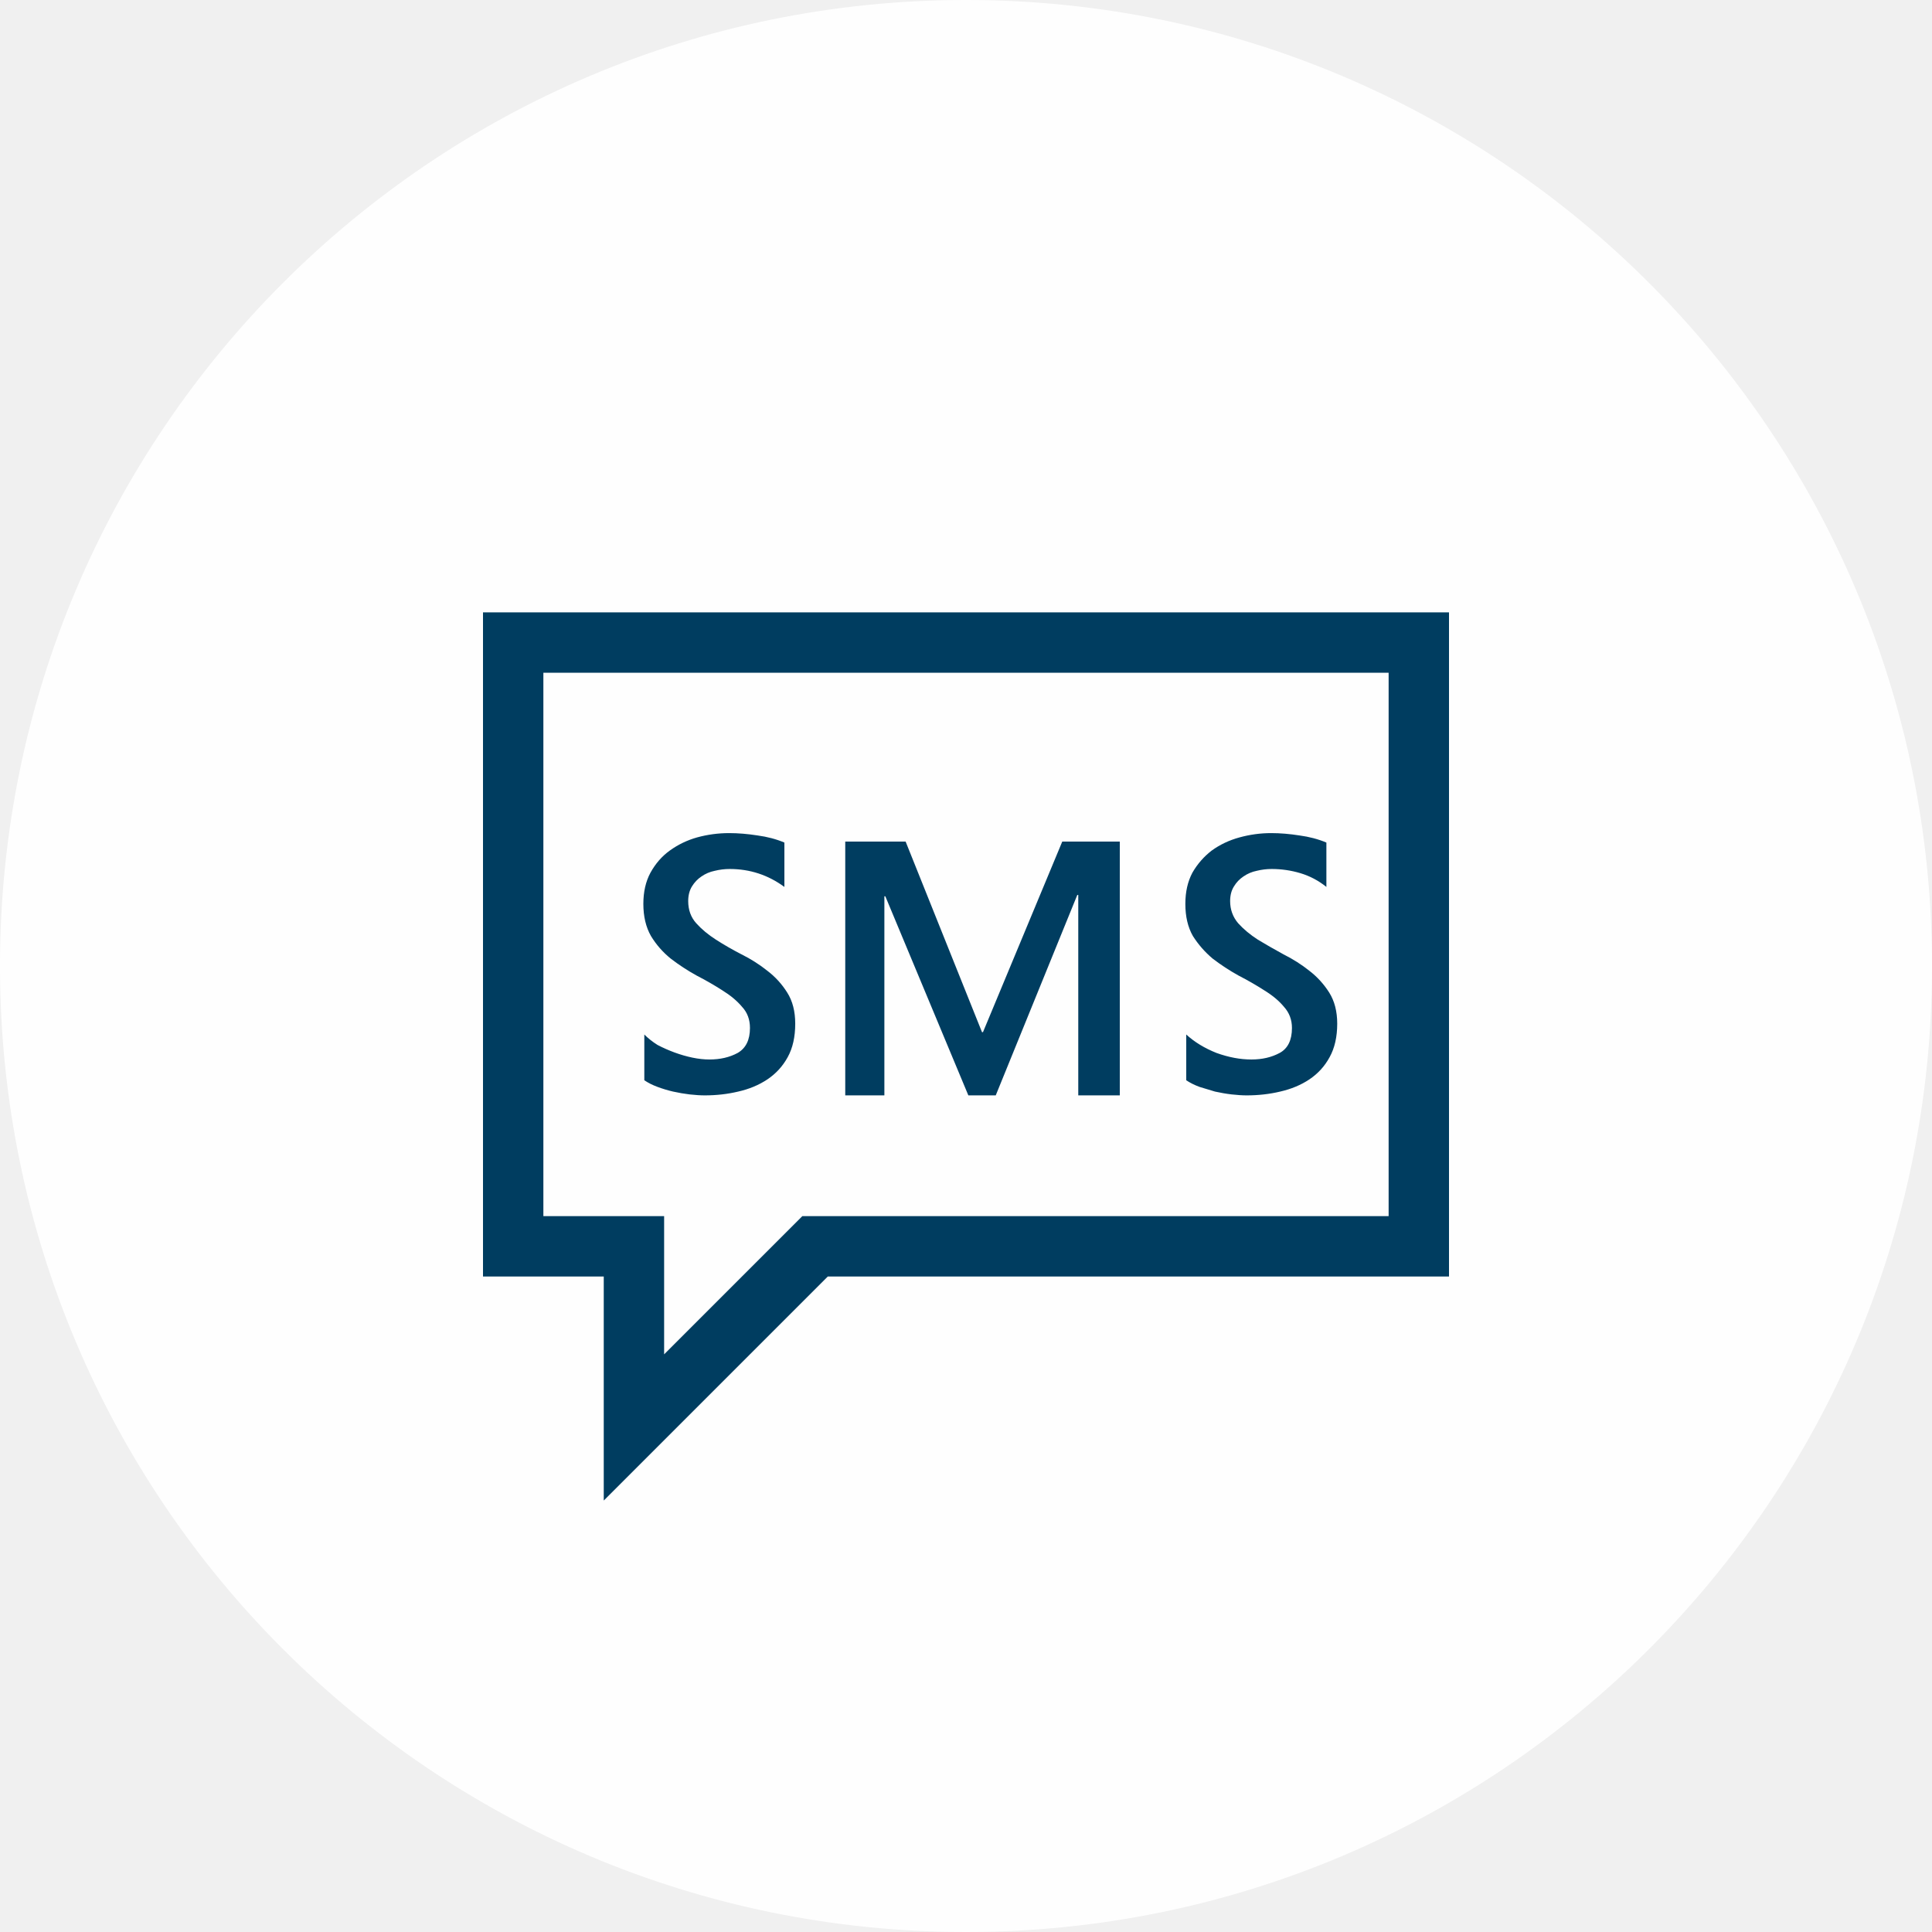
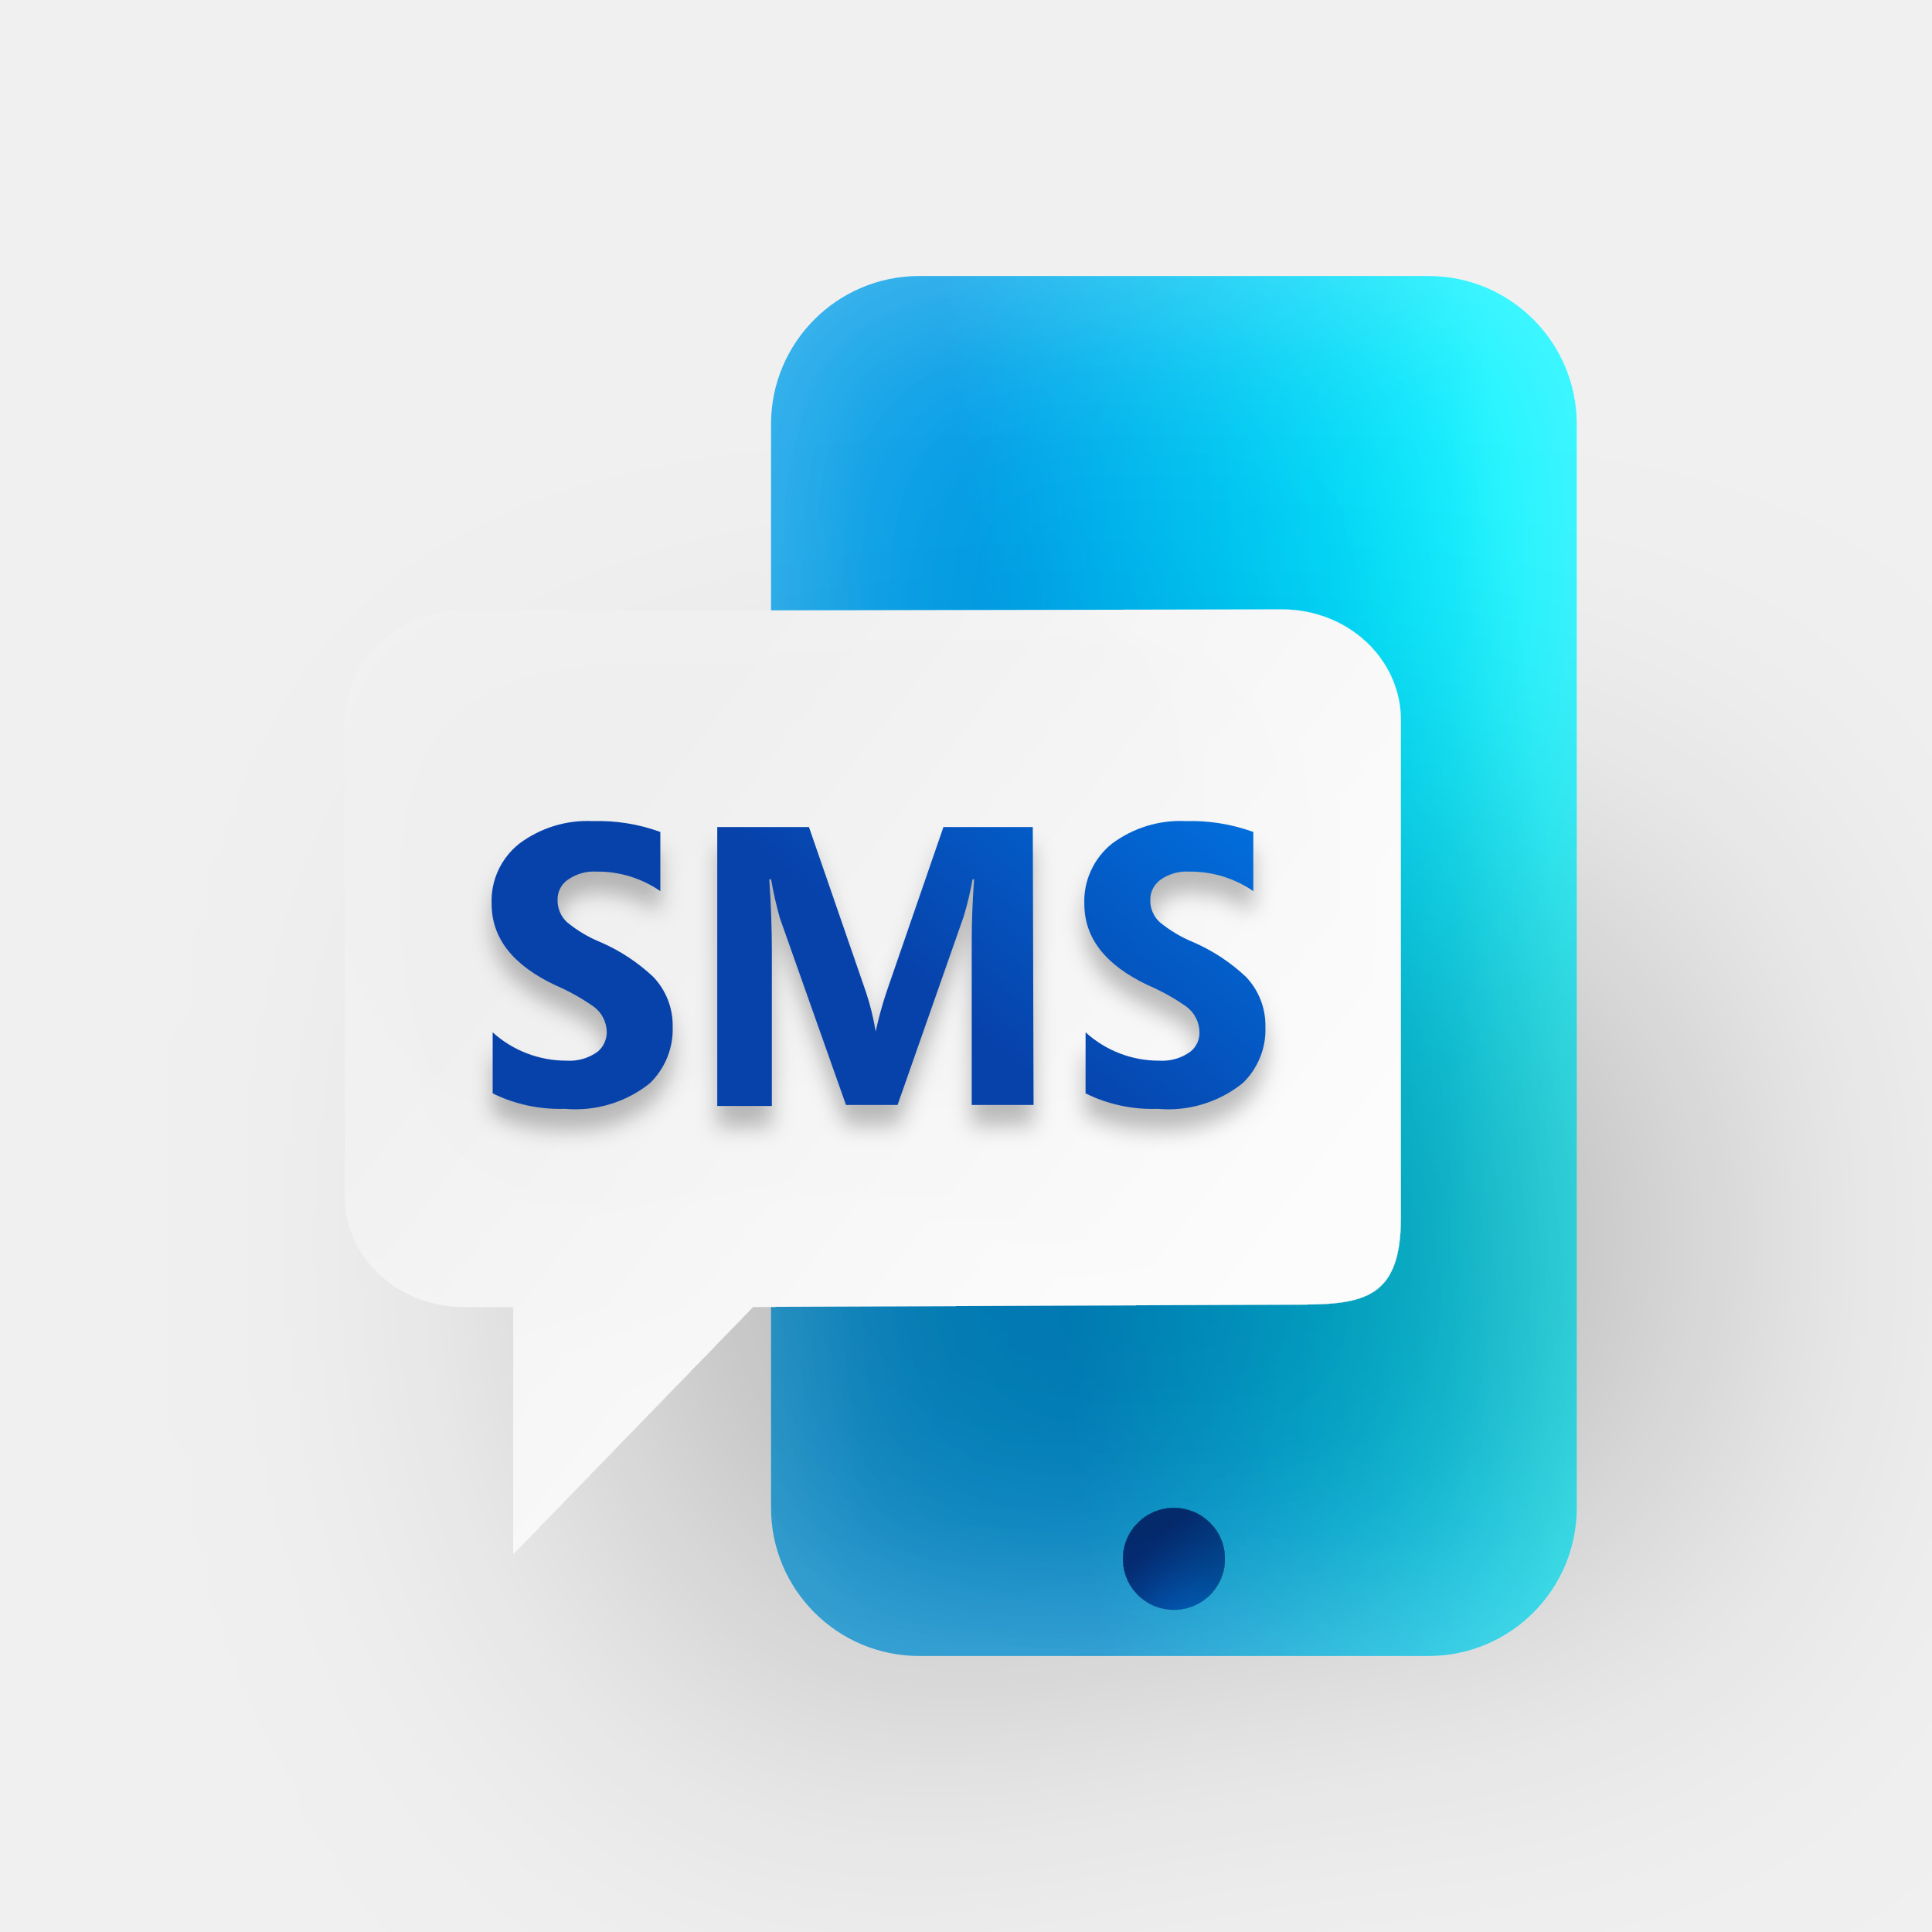
<svg xmlns="http://www.w3.org/2000/svg" width="28" height="28" viewBox="0 0 28 28" fill="none">
-   <circle opacity="0.95" cx="14" cy="14" r="14" fill="white" />
-   <path d="M10.869 14.898C10.869 14.774 10.83 14.672 10.753 14.59C10.68 14.503 10.584 14.424 10.466 14.351C10.352 14.278 10.229 14.207 10.097 14.139C9.965 14.066 9.839 13.984 9.721 13.893C9.607 13.801 9.511 13.692 9.434 13.565C9.361 13.437 9.324 13.282 9.324 13.1C9.324 12.926 9.358 12.776 9.427 12.648C9.5 12.516 9.593 12.409 9.707 12.327C9.826 12.241 9.958 12.177 10.104 12.136C10.254 12.095 10.409 12.074 10.568 12.074C10.7 12.074 10.837 12.086 10.979 12.108C11.12 12.127 11.25 12.161 11.368 12.211V12.854C11.131 12.68 10.867 12.594 10.575 12.594C10.502 12.594 10.429 12.603 10.356 12.621C10.288 12.635 10.224 12.662 10.165 12.703C10.11 12.74 10.065 12.787 10.028 12.847C9.992 12.906 9.974 12.977 9.974 13.059C9.974 13.186 10.012 13.293 10.09 13.38C10.167 13.466 10.263 13.546 10.377 13.619C10.491 13.692 10.614 13.763 10.746 13.831C10.883 13.899 11.008 13.979 11.122 14.07C11.236 14.157 11.332 14.262 11.409 14.385C11.487 14.508 11.525 14.658 11.525 14.836C11.525 15.027 11.489 15.189 11.416 15.321C11.343 15.454 11.245 15.56 11.122 15.643C10.999 15.725 10.858 15.784 10.698 15.82C10.543 15.857 10.382 15.875 10.213 15.875C10.149 15.875 10.076 15.87 9.994 15.861C9.917 15.852 9.837 15.838 9.755 15.82C9.677 15.802 9.602 15.779 9.529 15.752C9.456 15.725 9.393 15.693 9.338 15.656V14.993C9.393 15.048 9.456 15.098 9.529 15.144C9.607 15.185 9.689 15.221 9.775 15.253C9.862 15.285 9.949 15.31 10.035 15.328C10.122 15.346 10.204 15.355 10.281 15.355C10.436 15.355 10.573 15.324 10.691 15.26C10.81 15.191 10.869 15.071 10.869 14.898ZM12.817 15.875H12.25V12.197H13.125L14.232 14.959H14.246L15.395 12.197H16.229V15.875H15.627V12.97H15.613L14.431 15.875H14.034L12.831 12.99H12.817V15.875ZM18.724 14.898C18.724 14.779 18.685 14.676 18.607 14.59C18.535 14.503 18.439 14.424 18.32 14.351C18.206 14.278 18.083 14.207 17.951 14.139C17.819 14.066 17.694 13.984 17.575 13.893C17.461 13.797 17.366 13.688 17.288 13.565C17.215 13.437 17.179 13.282 17.179 13.1C17.179 12.926 17.213 12.776 17.281 12.648C17.354 12.521 17.448 12.414 17.561 12.327C17.68 12.241 17.814 12.177 17.965 12.136C18.115 12.095 18.268 12.074 18.423 12.074C18.555 12.074 18.692 12.086 18.833 12.108C18.974 12.127 19.104 12.161 19.223 12.211V12.854C19.109 12.762 18.983 12.696 18.847 12.655C18.71 12.614 18.571 12.594 18.43 12.594C18.357 12.594 18.284 12.603 18.211 12.621C18.143 12.635 18.079 12.662 18.02 12.703C17.965 12.74 17.919 12.787 17.883 12.847C17.846 12.906 17.828 12.977 17.828 13.059C17.828 13.182 17.867 13.289 17.944 13.38C18.022 13.466 18.117 13.546 18.231 13.619C18.345 13.688 18.468 13.758 18.601 13.831C18.737 13.899 18.863 13.979 18.977 14.07C19.09 14.157 19.186 14.262 19.264 14.385C19.341 14.508 19.38 14.658 19.38 14.836C19.38 15.027 19.343 15.189 19.27 15.321C19.198 15.454 19.1 15.56 18.977 15.643C18.854 15.725 18.712 15.784 18.553 15.82C18.398 15.857 18.236 15.875 18.067 15.875C18.004 15.875 17.931 15.87 17.849 15.861C17.771 15.852 17.691 15.838 17.609 15.82C17.532 15.797 17.457 15.775 17.384 15.752C17.311 15.725 17.247 15.693 17.192 15.656V14.993C17.311 15.102 17.457 15.191 17.63 15.26C17.808 15.324 17.976 15.355 18.136 15.355C18.291 15.355 18.427 15.324 18.546 15.26C18.664 15.196 18.724 15.075 18.724 14.898ZM21 8.875V18.5H11.997L8.75 21.747V18.5H7V8.875H21ZM20.125 9.75H7.875V17.625H9.625V19.628L11.628 17.625H20.125V9.75Z" fill="#003D60" />
+   <g clip-path="url(#clip0)">
+     <g filter="url(#filter0_ii)">
+       <path d="M11.174 6.148C11.174 4.962 12.136 4 13.322 4H20.704C21.891 4 22.852 4.962 22.852 6.148V21.852C22.852 23.038 21.891 24 20.704 24H13.322C12.136 24 11.174 23.038 11.174 21.852V6.148Z" fill="url(#paint0_linear)" />
+     </g>
+     <g filter="url(#filter1_i)">
+       <path d="M17.752 22.592C17.752 23 17.421 23.331 17.013 23.331C16.606 23.331 16.275 23 16.275 22.592C16.275 22.185 16.606 21.854 17.013 21.854C17.421 21.854 17.752 22.185 17.752 22.592Z" fill="url(#paint1_linear)" />
+     </g>
+     <g filter="url(#filter2_dii)">
+       <path d="M20.302 10.43V17.651C20.302 18.803 19.779 18.907 18.831 18.907L10.914 18.941L7.438 22.523V18.941H6.711C6.485 18.94 6.262 18.898 6.054 18.817C5.846 18.736 5.657 18.617 5.498 18.468C5.339 18.319 5.214 18.143 5.128 17.948C5.043 17.754 4.999 17.546 5 17.336V10.46C4.999 10.25 5.043 10.042 5.128 9.848C5.214 9.654 5.339 9.477 5.498 9.328C5.657 9.179 5.846 9.061 6.054 8.979C6.262 8.898 6.485 8.856 6.711 8.855L18.58 8.832C19.036 8.832 19.474 9 19.796 9.3C20.119 9.599 20.301 10.006 20.302 10.43Z" fill="url(#paint2_linear)" />
+     </g>
+     <g filter="url(#filter3_d)">
+       <path fill-rule="evenodd" clip-rule="evenodd" d="M9.749 14.883C9.754 15.034 9.727 15.184 9.671 15.324C9.614 15.464 9.529 15.591 9.421 15.697C9.073 15.977 8.63 16.11 8.185 16.07C7.824 16.082 7.464 16.005 7.14 15.846V14.961C7.432 15.226 7.813 15.372 8.207 15.372C8.37 15.383 8.531 15.337 8.663 15.241C8.703 15.207 8.736 15.164 8.759 15.115C8.781 15.067 8.793 15.014 8.794 14.961C8.793 14.888 8.776 14.817 8.743 14.752C8.71 14.687 8.662 14.631 8.603 14.588C8.429 14.466 8.243 14.362 8.047 14.278C7.431 13.987 7.125 13.595 7.125 13.098C7.118 12.932 7.151 12.767 7.22 12.616C7.29 12.464 7.394 12.332 7.524 12.228C7.831 11.998 8.209 11.881 8.592 11.9C8.925 11.89 9.257 11.943 9.57 12.057V12.915C9.298 12.727 8.975 12.628 8.644 12.632C8.498 12.623 8.354 12.664 8.234 12.747C8.185 12.779 8.145 12.823 8.119 12.875C8.092 12.927 8.079 12.984 8.081 13.042C8.079 13.102 8.091 13.162 8.114 13.217C8.137 13.272 8.171 13.322 8.215 13.363C8.362 13.485 8.527 13.583 8.704 13.655C8.986 13.777 9.245 13.948 9.469 14.159C9.654 14.354 9.755 14.614 9.749 14.883ZM14.979 16.014H14.083V13.606C14.083 13.357 14.095 13.07 14.117 12.744H14.095C14.063 12.924 14.021 13.102 13.968 13.278L13.008 16.014H12.261L11.302 13.304C11.25 13.12 11.208 12.932 11.175 12.744H11.149C11.175 13.117 11.186 13.468 11.186 13.789V16.029H10.395V11.986H11.724L12.549 14.375C12.612 14.563 12.659 14.755 12.691 14.95C12.733 14.753 12.787 14.559 12.851 14.368L13.673 11.986H14.968L14.979 16.014ZM18.262 15.325C18.319 15.184 18.345 15.034 18.339 14.883C18.345 14.614 18.244 14.354 18.059 14.159C17.835 13.948 17.576 13.777 17.294 13.655C17.117 13.582 16.952 13.484 16.805 13.363C16.761 13.322 16.727 13.272 16.704 13.217C16.68 13.162 16.669 13.102 16.671 13.042C16.67 12.984 16.683 12.927 16.71 12.876C16.737 12.824 16.776 12.78 16.823 12.747C16.944 12.664 17.088 12.623 17.234 12.632C17.566 12.628 17.89 12.727 18.164 12.915V12.057C17.85 11.944 17.519 11.89 17.186 11.9C16.801 11.881 16.422 11.998 16.114 12.228C15.985 12.332 15.881 12.465 15.812 12.616C15.742 12.767 15.709 12.932 15.715 13.098C15.715 13.595 16.021 13.987 16.637 14.278C16.832 14.362 17.019 14.465 17.193 14.588C17.252 14.631 17.299 14.687 17.332 14.752C17.366 14.817 17.383 14.888 17.384 14.961C17.385 15.015 17.374 15.068 17.351 15.117C17.328 15.165 17.295 15.208 17.253 15.241C17.121 15.337 16.96 15.383 16.797 15.372C16.404 15.373 16.024 15.226 15.733 14.961V15.846C16.057 16.006 16.415 16.083 16.775 16.07C17.22 16.111 17.663 15.977 18.011 15.697C18.12 15.592 18.205 15.465 18.262 15.325Z" fill="url(#paint3_linear)" />
+     </g>
+   </g>
+   <defs>
+     <filter id="filter0_ii" x="10.674" y="3.5" width="12.178" height="20.5" filterUnits="userSpaceOnUse" color-interpolation-filters="sRGB">
+       <feFlood flood-opacity="0" result="BackgroundImageFix" />
+       <feBlend mode="normal" in="SourceGraphic" in2="BackgroundImageFix" result="shape" />
+       <feColorMatrix in="SourceAlpha" type="matrix" values="0 0 0 0 0 0 0 0 0 0 0 0 0 0 0 0 0 0 127 0" result="hardAlpha" />
+       <feOffset dx="-0.2" dy="-0.2" />
+       <feGaussianBlur stdDeviation="2" />
+       <feComposite in2="hardAlpha" operator="arithmetic" k2="-1" k3="1" />
+       <feColorMatrix type="matrix" values="0 0 0 0 1 0 0 0 0 1 0 0 0 0 1 0 0 0 0.17 0" />
+       <feBlend mode="normal" in2="shape" result="effect1_innerShadow" />
+       <feColorMatrix in="SourceAlpha" type="matrix" values="0 0 0 0 0 0 0 0 0 0 0 0 0 0 0 0 0 0 127 0" result="hardAlpha" />
+       <feOffset dx="-0.5" dy="-0.5" />
+       <feGaussianBlur stdDeviation="2" />
+       <feComposite in2="hardAlpha" operator="arithmetic" k2="-1" k3="1" />
+       <feColorMatrix type="matrix" values="0 0 0 0 1 0 0 0 0 1 0 0 0 0 1 0 0 0 0.16 0" />
+       <feBlend mode="normal" in2="effect1_innerShadow" result="effect2_innerShadow" />
+     </filter>
+     <filter id="filter1_i" x="16.275" y="21.854" width="1.477" height="2.477" filterUnits="userSpaceOnUse" color-interpolation-filters="sRGB">
+       <feFlood flood-opacity="0" result="BackgroundImageFix" />
+       <feBlend mode="normal" in="SourceGraphic" in2="BackgroundImageFix" result="shape" />
+       <feColorMatrix in="SourceAlpha" type="matrix" values="0 0 0 0 0 0 0 0 0 0 0 0 0 0 0 0 0 0 127 0" result="hardAlpha" />
+       <feOffset dy="1" />
+       <feGaussianBlur stdDeviation="0.5" />
+       <feComposite in2="hardAlpha" operator="arithmetic" k2="-1" k3="1" />
+       <feColorMatrix type="matrix" values="0 0 0 0 0 0 0 0 0 0 0 0 0 0 0 0 0 0 0.25 0" />
+       <feBlend mode="normal" in2="shape" result="effect1_innerShadow" />
+     </filter>
+     <filter id="filter2_dii" x="1" y="4.832" width="31.302" height="29.691" filterUnits="userSpaceOnUse" color-interpolation-filters="sRGB">
+       <feFlood flood-opacity="0" result="BackgroundImageFix" />
+       <feColorMatrix in="SourceAlpha" type="matrix" values="0 0 0 0 0 0 0 0 0 0 0 0 0 0 0 0 0 0 127 0" />
+       <feOffset dx="4" dy="4" />
+       <feGaussianBlur stdDeviation="4" />
+       <feColorMatrix type="matrix" values="0 0 0 0 0 0 0 0 0 0 0 0 0 0 0 0 0 0 0.25 0" />
+       <feBlend mode="normal" in2="BackgroundImageFix" result="effect1_dropShadow" />
+       <feBlend mode="normal" in="SourceGraphic" in2="effect1_dropShadow" result="shape" />
+       <feColorMatrix in="SourceAlpha" type="matrix" values="0 0 0 0 0 0 0 0 0 0 0 0 0 0 0 0 0 0 127 0" result="hardAlpha" />
+       <feOffset dx="-2" dy="-2" />
+       <feGaussianBlur stdDeviation="2" />
+       <feComposite in2="hardAlpha" operator="arithmetic" k2="-1" k3="1" />
+       <feColorMatrix type="matrix" values="0 0 0 0 1 0 0 0 0 1 0 0 0 0 1 0 0 0 0.17 0" />
+       <feBlend mode="normal" in2="shape" result="effect2_innerShadow" />
+       <feColorMatrix in="SourceAlpha" type="matrix" values="0 0 0 0 0 0 0 0 0 0 0 0 0 0 0 0 0 0 127 0" result="hardAlpha" />
+       <feOffset dx="-1" dy="-1" />
+       <feGaussianBlur stdDeviation="2" />
+       <feComposite in2="hardAlpha" operator="arithmetic" k2="-1" k3="1" />
+       <feColorMatrix type="matrix" values="0 0 0 0 1 0 0 0 0 1 0 0 0 0 1 0 0 0 0.16 0" />
+       <feBlend mode="normal" in2="effect2_innerShadow" result="effect3_innerShadow" />
+     </filter>
+     <filter id="filter3_d" x="6.824" y="11.898" width="11.816" height="4.779" filterUnits="userSpaceOnUse" color-interpolation-filters="sRGB">
+       <feFlood flood-opacity="0" result="BackgroundImageFix" />
+       <feColorMatrix in="SourceAlpha" type="matrix" values="0 0 0 0 0 0 0 0 0 0 0 0 0 0 0 0 0 0 127 0" />
+       <feOffset dy="0.3" />
+       <feGaussianBlur stdDeviation="0.15" />
+       <feColorMatrix type="matrix" values="0 0 0 0 0 0 0 0 0 0 0 0 0 0 0 0 0 0 0.25 0" />
+       <feBlend mode="normal" in2="BackgroundImageFix" result="effect1_dropShadow" />
+       <feBlend mode="normal" in="SourceGraphic" in2="effect1_dropShadow" result="shape" />
+     </filter>
+     <linearGradient id="paint0_linear" x1="14.258" y1="9.415" x2="21.994" y2="8.516" gradientUnits="userSpaceOnUse">
+       <stop stop-color="#009CE6" />
+       <stop offset="1" stop-color="#00F3FF" />
+     </linearGradient>
+     <linearGradient id="paint1_linear" x1="16.621" y1="22.476" x2="17.475" y2="23.336" gradientUnits="userSpaceOnUse">
+       <stop stop-color="#0742AB" />
+       <stop offset="1" stop-color="#0076E4" />
+     </linearGradient>
+     <linearGradient id="paint2_linear" x1="2.183" y1="20.204" x2="14.636" y2="29.843" gradientUnits="userSpaceOnUse">
+       <stop stop-color="#EFEFEF" />
+       <stop offset="1" stop-color="white" />
+     </linearGradient>
+     <linearGradient id="paint3_linear" x1="14.118" y1="14.903" x2="17.774" y2="10.555" gradientUnits="userSpaceOnUse">
+       <stop stop-color="#0742AB" />
+       <stop offset="1" stop-color="#0076E4" />
+     </linearGradient>
+     <clipPath id="clip0">
+       <rect width="28" height="28" fill="white" />
+     </clipPath>
+   </defs>
</svg>
